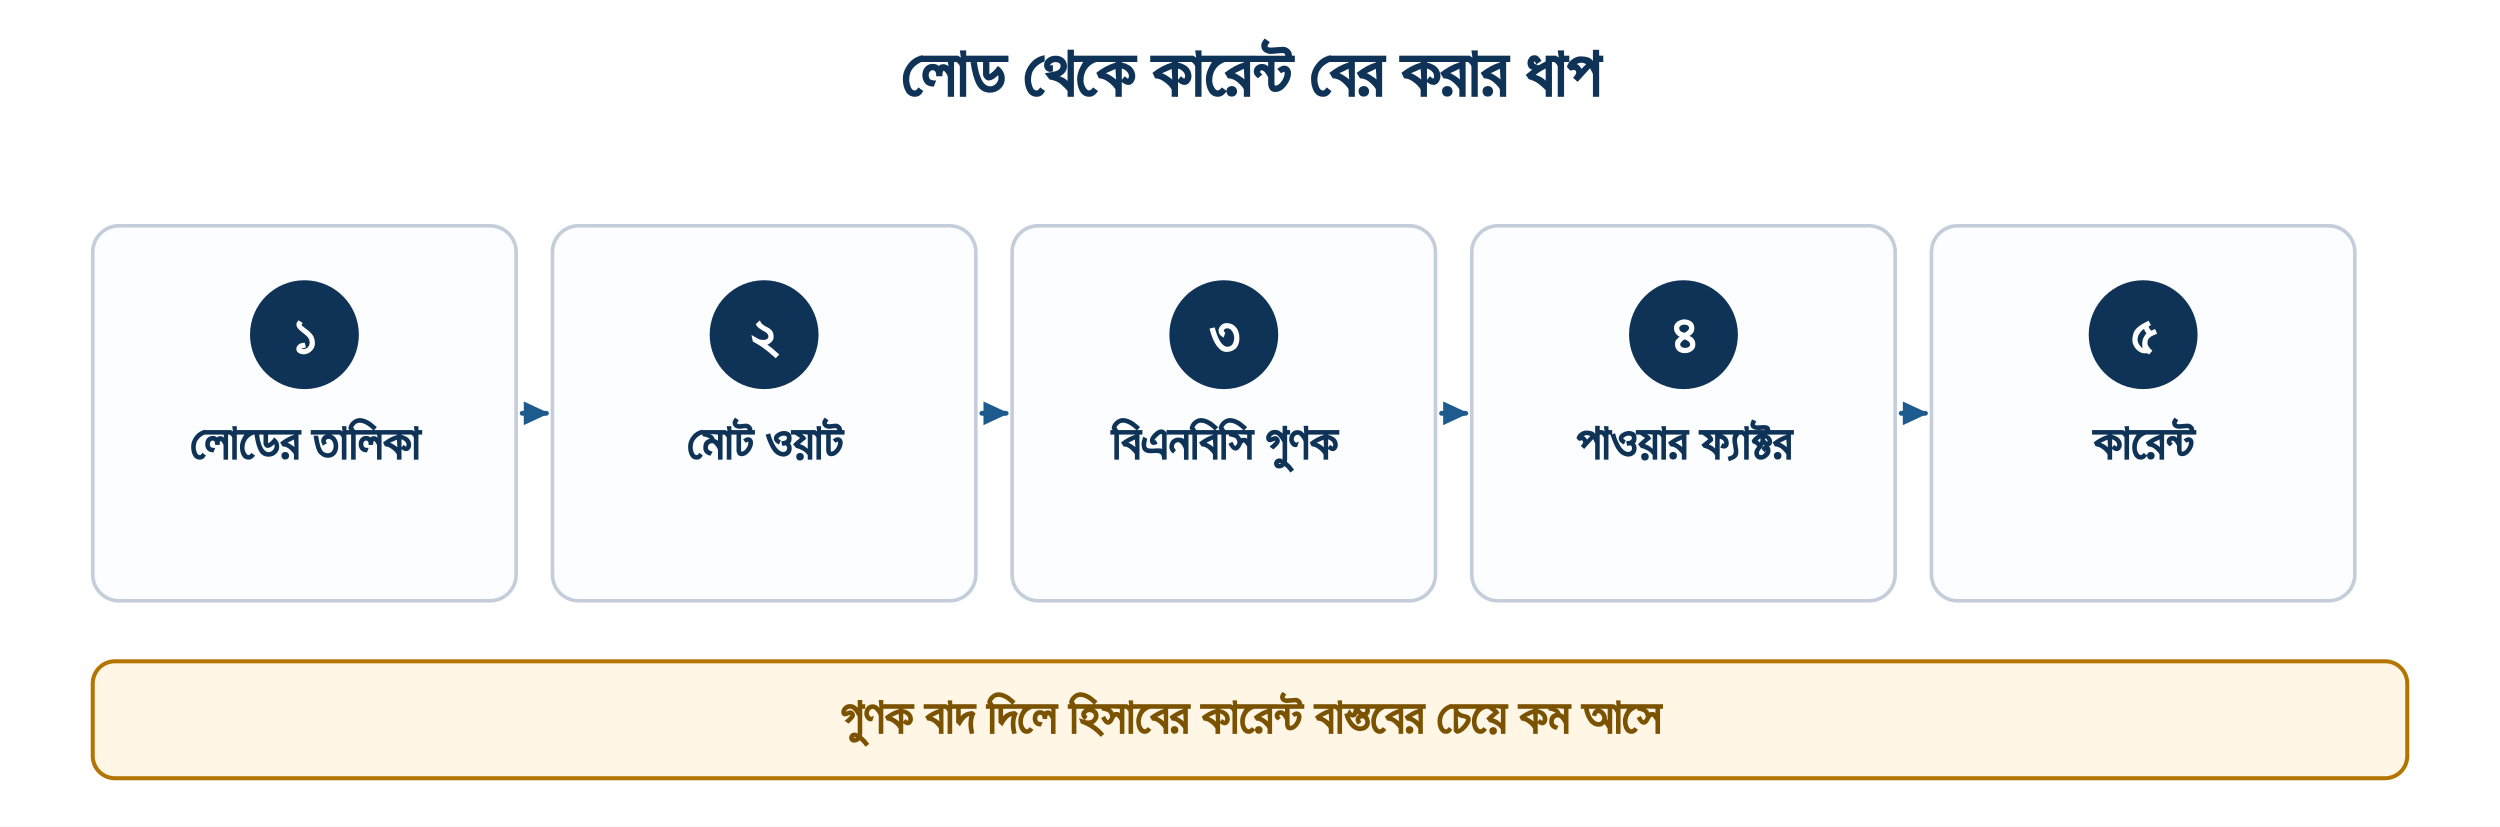
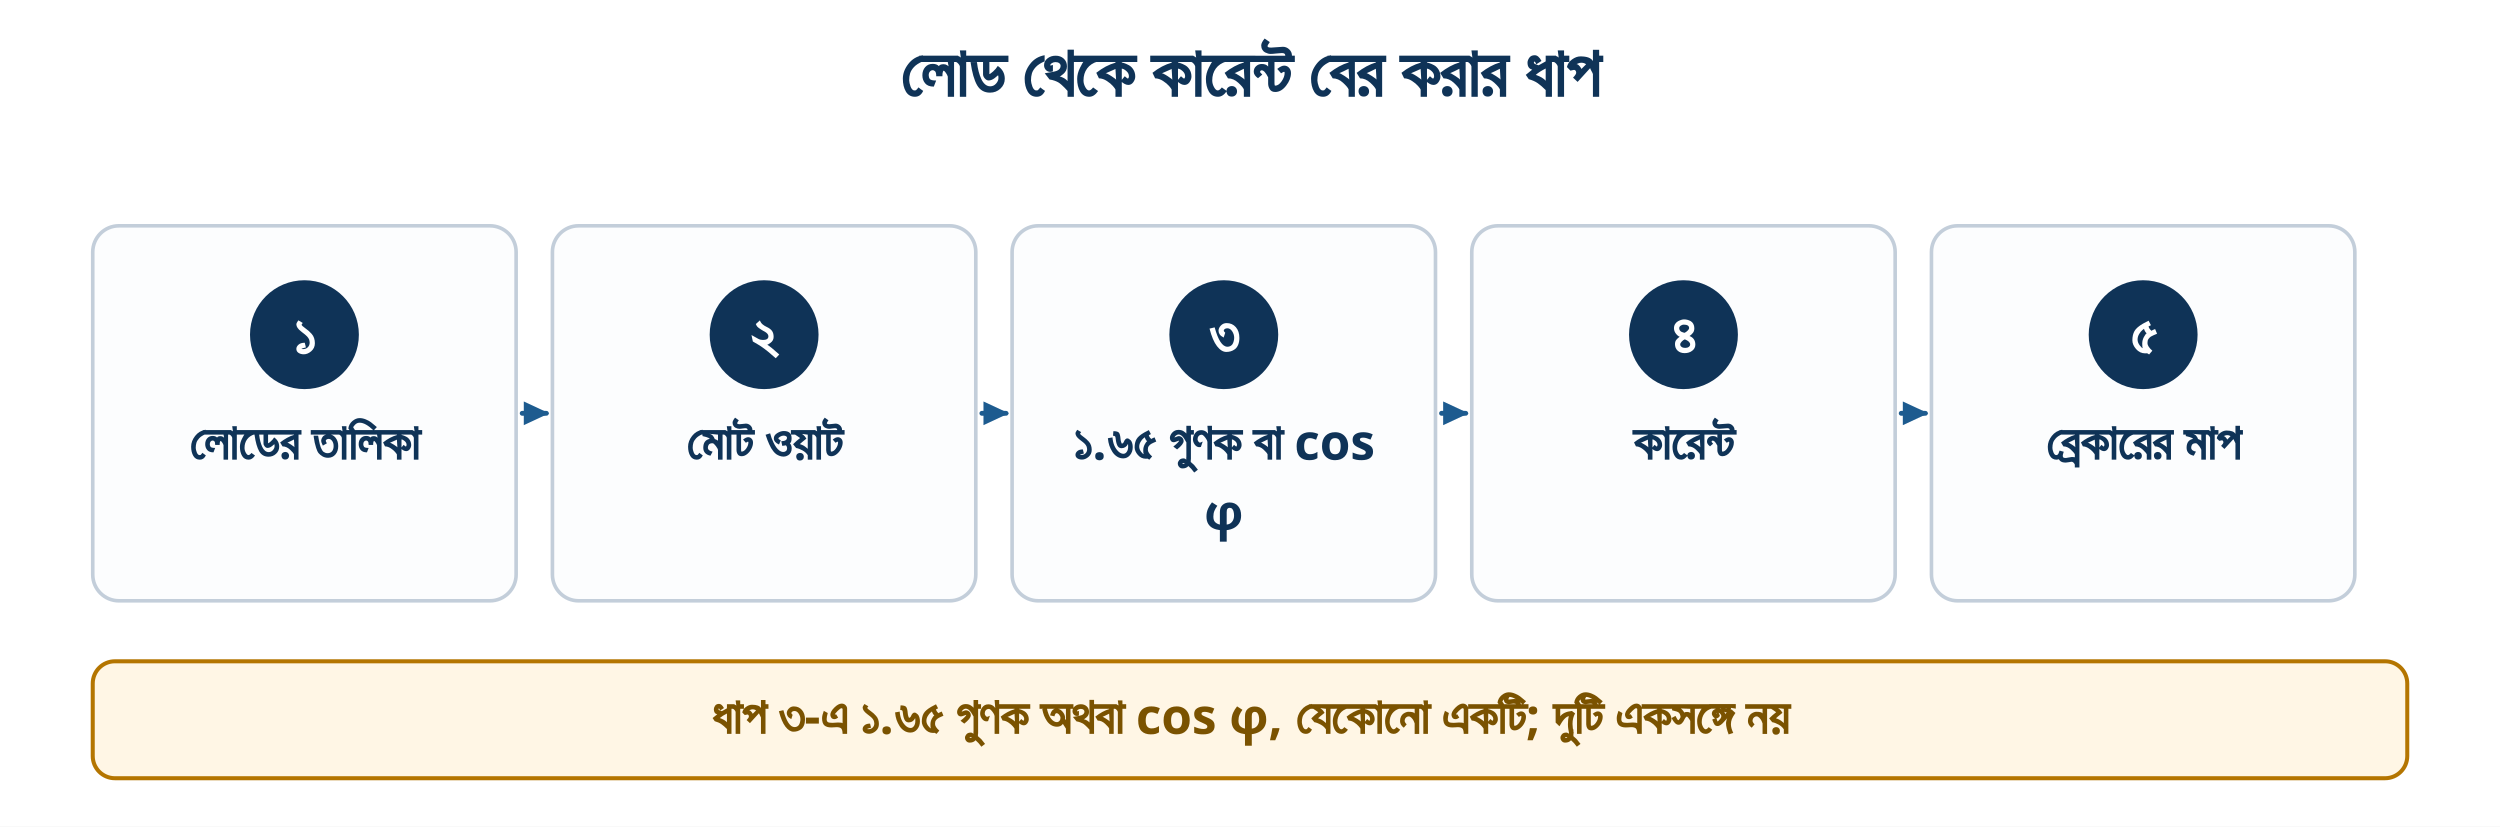
<svg xmlns="http://www.w3.org/2000/svg" width="1240" height="410" viewBox="0 0 1240 410">
  <defs>
    <marker id="ar" viewBox="0 0 10 10" refX="8.5" refY="5" markerUnits="userSpaceOnUse" markerWidth="14" markerHeight="14" orient="auto-start-reverse">
      <path d="M 0.5 0.8 L 9.5 5 L 0.5 9.2 z" fill="#1D5B8F" />
    </marker>
  </defs>
  <rect width="1240" height="410" fill="#FFFFFF" />
  <text x="620.0" y="48.0" font-family="Kalpurush" font-size="34" font-weight="700" fill="#0F3357" text-anchor="middle">লোড থেকে কারেন্ট বের করার ধাপ</text>
  <rect x="46.0" y="112.0" width="210.0" height="186.0" rx="13" fill="#FCFDFE" stroke="#C3CEDA" stroke-width="1.8" />
  <circle cx="151.0" cy="166.0" r="27.0" fill="#0F3357" stroke="none" stroke-width="2" />
  <text x="151.0" y="175.8" font-family="Kalpurush" font-size="28" font-weight="700" fill="#FFFFFF" text-anchor="middle">১</text>
  <text x="151.0" y="228.0" font-family="Kalpurush" font-size="24.5" font-weight="700" fill="#0F3357" text-anchor="middle">লোডের তালিকা</text>
  <line x1="259.0" y1="205.0" x2="271.0" y2="205.0" stroke="#1D5B8F" stroke-width="2.4" stroke-linecap="round" marker-end="url(#ar)" />
  <rect x="274.0" y="112.0" width="210.0" height="186.0" rx="13" fill="#FCFDFE" stroke="#C3CEDA" stroke-width="1.8" />
  <circle cx="379.0" cy="166.0" r="27.0" fill="#0F3357" stroke="none" stroke-width="2" />
  <text x="379.0" y="175.8" font-family="Kalpurush" font-size="28" font-weight="700" fill="#FFFFFF" text-anchor="middle">২</text>
  <text x="379.0" y="228.0" font-family="Kalpurush" font-size="24.5" font-weight="700" fill="#0F3357" text-anchor="middle">মোট ওয়াট</text>
  <line x1="487.0" y1="205.0" x2="499.0" y2="205.0" stroke="#1D5B8F" stroke-width="2.4" stroke-linecap="round" marker-end="url(#ar)" />
  <rect x="502.0" y="112.0" width="210.0" height="186.0" rx="13" fill="#FCFDFE" stroke="#C3CEDA" stroke-width="1.8" />
  <circle cx="607.0" cy="166.0" r="27.0" fill="#0F3357" stroke="none" stroke-width="2" />
  <text x="607.0" y="175.8" font-family="Kalpurush" font-size="28" font-weight="700" fill="#FFFFFF" text-anchor="middle">৩</text>
-   <text x="607.0" y="228.0" font-family="Kalpurush" font-size="24.5" font-weight="700" fill="#0F3357" text-anchor="middle">বিএনবিসি গুণক</text>
+   <text x="607.0" y="228.0" font-family="Kalpurush" font-size="24.5" font-weight="700" fill="#0F3357" text-anchor="middle">১.৬৫ গুণক বা cos</text>
+   <text x="607.0" y="262.8" font-family="Kalpurush" font-size="24.5" font-weight="700" fill="#0F3357" text-anchor="middle">φ</text>
  <line x1="715.0" y1="205.0" x2="727.0" y2="205.0" stroke="#1D5B8F" stroke-width="2.4" stroke-linecap="round" marker-end="url(#ar)" />
  <rect x="730.0" y="112.0" width="210.0" height="186.0" rx="13" fill="#FCFDFE" stroke="#C3CEDA" stroke-width="1.8" />
  <circle cx="835.0" cy="166.0" r="27.0" fill="#0F3357" stroke="none" stroke-width="2" />
  <text x="835.0" y="175.8" font-family="Kalpurush" font-size="28" font-weight="700" fill="#FFFFFF" text-anchor="middle">৪</text>
-   <text x="835.0" y="228.0" font-family="Kalpurush" font-size="24.5" font-weight="700" fill="#0F3357" text-anchor="middle">পাওয়ার ফ্যাক্টর</text>
+   <text x="835.0" y="228.0" font-family="Kalpurush" font-size="24.5" font-weight="700" fill="#0F3357" text-anchor="middle">কারেন্ট</text>
  <line x1="943.0" y1="205.0" x2="955.0" y2="205.0" stroke="#1D5B8F" stroke-width="2.4" stroke-linecap="round" marker-end="url(#ar)" />
  <rect x="958.0" y="112.0" width="210.0" height="186.0" rx="13" fill="#FCFDFE" stroke="#C3CEDA" stroke-width="1.8" />
  <circle cx="1063.0" cy="166.0" r="27.0" fill="#0F3357" stroke="none" stroke-width="2" />
  <text x="1063.0" y="175.8" font-family="Kalpurush" font-size="28" font-weight="700" fill="#FFFFFF" text-anchor="middle">৫</text>
-   <text x="1063.0" y="228.0" font-family="Kalpurush" font-size="24.5" font-weight="700" fill="#0F3357" text-anchor="middle">কারেন্ট</text>
+   <text x="1063.0" y="228.0" font-family="Kalpurush" font-size="24.5" font-weight="700" fill="#0F3357" text-anchor="middle">ব্রেকারের মাপ</text>
  <rect x="46.0" y="328.0" width="1148.0" height="58.0" rx="11" fill="#FFF6E5" stroke="#B47500" stroke-width="2" />
-   <text x="620.0" y="364.0" font-family="Kalpurush" font-size="24.5" font-weight="700" fill="#7A5200" text-anchor="middle">গুণক বাদ দিলে হিসাবের কারেন্ট বাস্তবের চেয়ে কম আসে</text>
+   <text x="620.0" y="364.0" font-family="Kalpurush" font-size="24.5" font-weight="700" fill="#7A5200" text-anchor="middle">ধাপ ৩-এ ১.৬৫ গুণক অথবা cos φ, যেকোনো একটি; দুটি একসঙ্গে নয়</text>
</svg>
